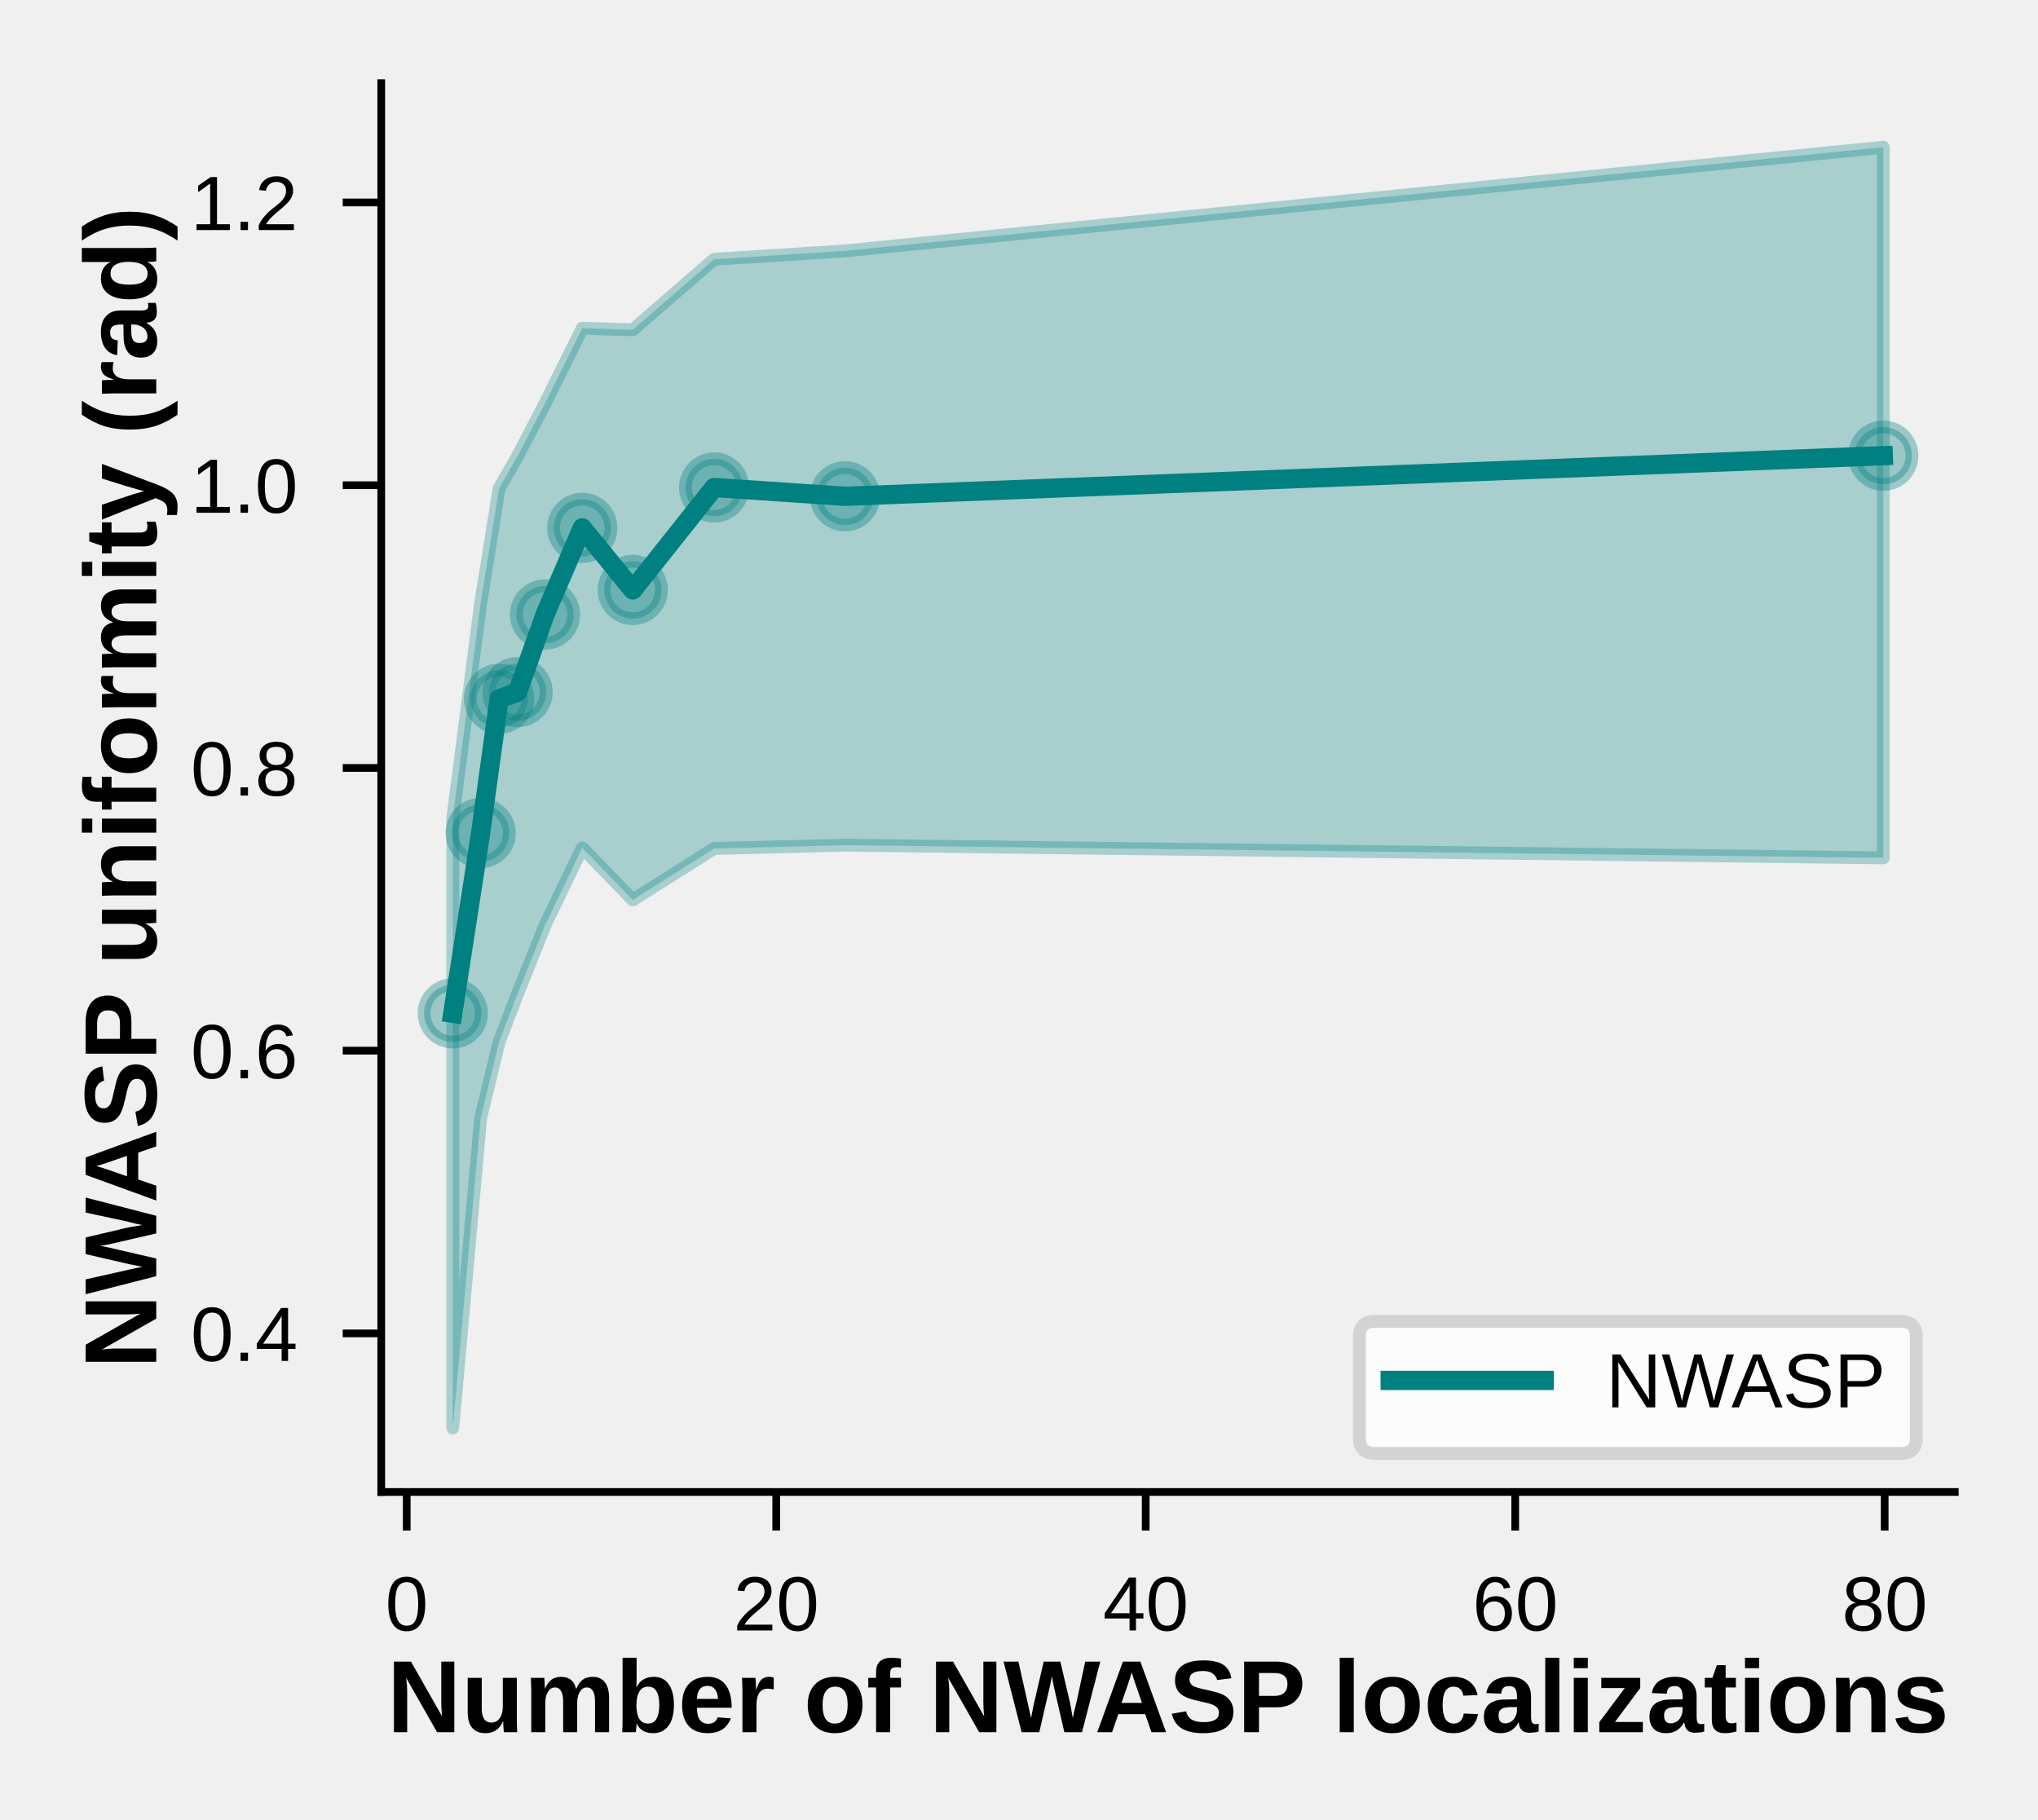
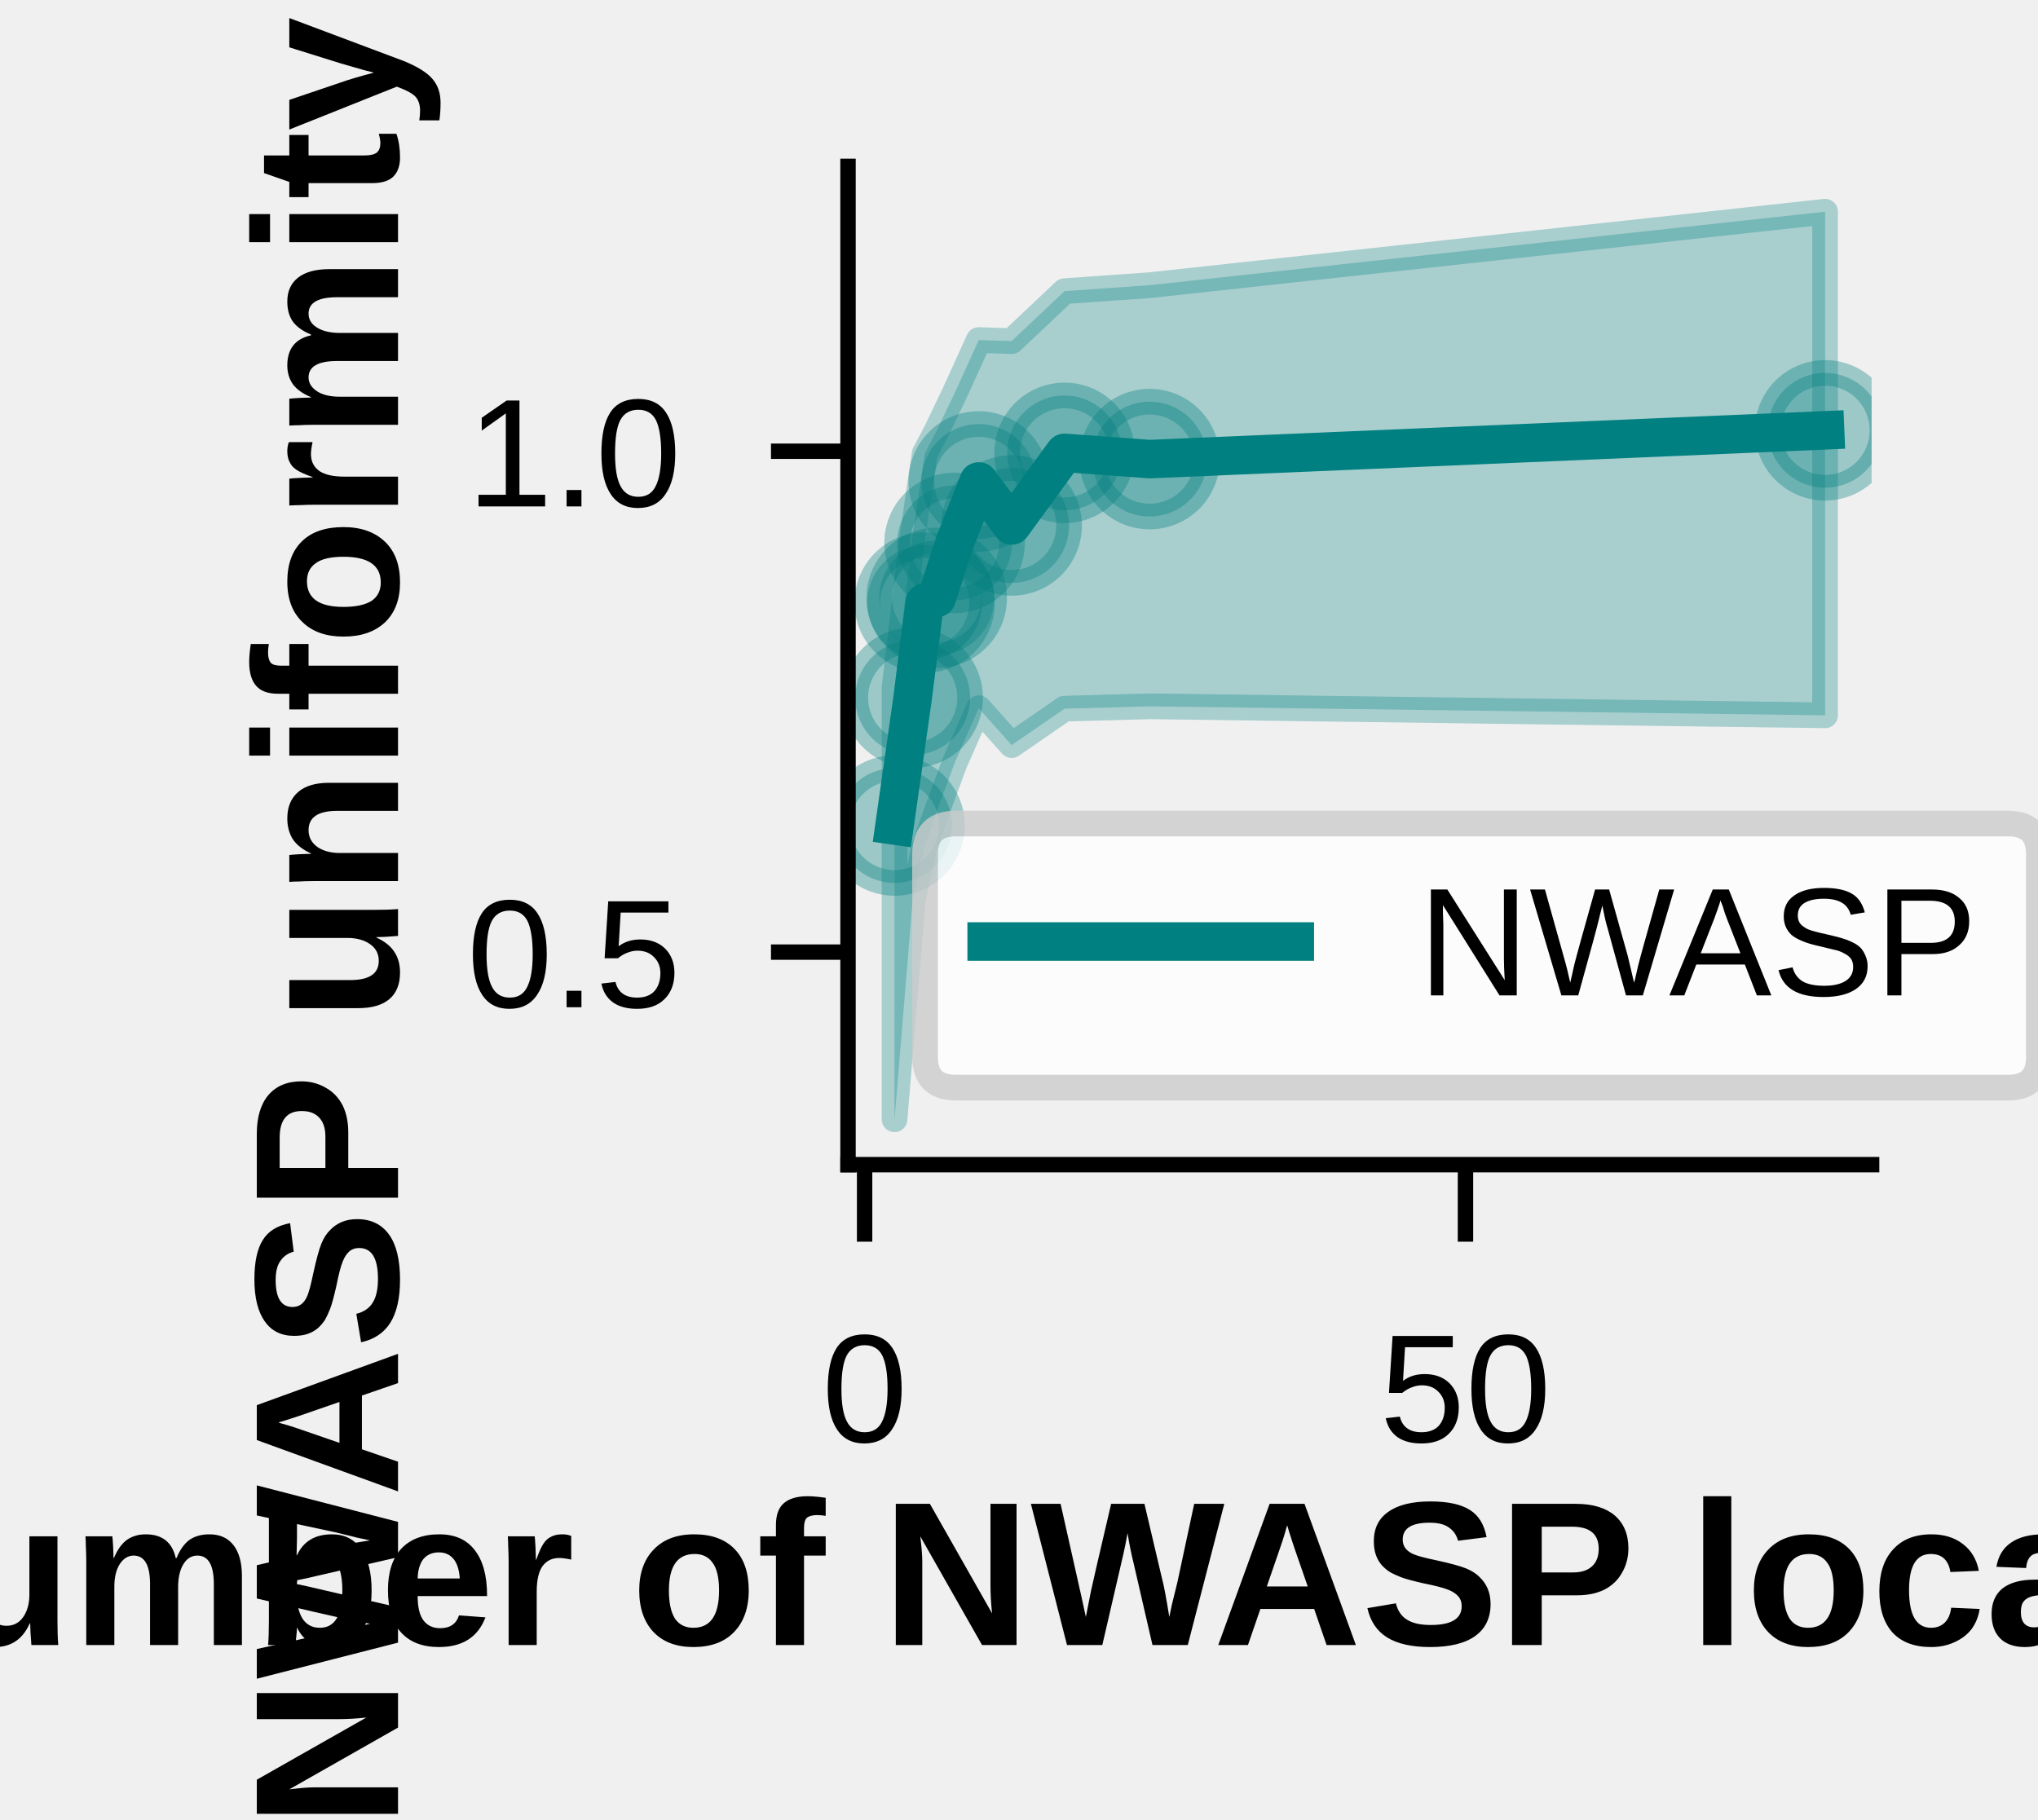
- <svg xmlns="http://www.w3.org/2000/svg" xmlns:xlink="http://www.w3.org/1999/xlink" width="158.74pt" height="141.732pt" viewBox="0 0 158.74 141.732" version="1.1">
+ <svg xmlns="http://www.w3.org/2000/svg" xmlns:xlink="http://www.w3.org/1999/xlink" width="79.37pt" height="70.866pt" viewBox="0 0 79.37 70.866" version="1.1">
  <defs>
    <style type="text/css">*{stroke-linejoin: round; stroke-linecap: butt}</style>
  </defs>
  <g id="figure_1">
    <g id="patch_1">
-       <path d="M 0 141.732  L 158.74 141.732  L 158.74 0  L 0 0  L 0 141.732  z " style="fill: none" />
+       <path d="M 0 70.866  L 79.37 70.866  L 79.37 0  L 0 0  L 0 70.866  z " style="fill: none" />
    </g>
    <g id="axes_1">
      <g id="patch_2">
-         <path d="M 29.696 116.232  L 152.26 116.232  L 152.26 6.48  L 29.696 6.48  L 29.696 116.232  z " style="fill: none" />
+         <path d="M 33.026 45.366  L 72.89 45.366  L 72.89 6.48  L 33.026 6.48  L 33.026 45.366  z " style="fill: none" />
      </g>
      <g id="FillBetweenPolyCollection_1">
        <defs>
-           <path id="m93c8c6539d" d="M 35.267 -77.992  L 35.267 -30.489  L 37.436 -54.611  L 38.875 -60.564  L 40.314 -64.307  L 42.454 -69.652  L 45.352 -75.678  L 49.288 -71.625  L 55.624 -75.632  L 65.81 -75.89  L 146.689 -74.901  L 146.689 -130.264  L 146.689 -130.264  L 65.81 -122.187  L 55.624 -121.533  L 49.288 -116.044  L 45.352 -116.156  L 42.454 -110.304  L 40.314 -106.198  L 38.875 -103.683  L 37.436 -94.73  L 35.267 -77.992  z " style="stroke: #008080; stroke-opacity: 0.3" />
+           <path id="m8012e38f12" d="M 34.838 -44.098  L 34.838 -27.268  L 35.544 -35.814  L 36.012 -37.923  L 36.48 -39.25  L 37.176 -41.143  L 38.118 -43.278  L 39.399 -41.842  L 41.459 -43.262  L 44.772 -43.353  L 71.078 -43.003  L 71.078 -62.619  L 71.078 -62.619  L 44.772 -59.757  L 41.459 -59.525  L 39.399 -57.58  L 38.118 -57.62  L 37.176 -55.547  L 36.48 -54.092  L 36.012 -53.201  L 35.544 -50.029  L 34.838 -44.098  z " style="stroke: #008080; stroke-opacity: 0.3" />
        </defs>
-         <g clip-path="url(#pc8c499c9e1)">
-           <use xlink:href="#m93c8c6539d" x="0" y="141.732" style="fill: #008080; fill-opacity: 0.3; stroke: #008080; stroke-opacity: 0.3" />
+         <g clip-path="url(#p61d9c92a9d)">
+           <use xlink:href="#m8012e38f12" x="0" y="70.866" style="fill: #008080; fill-opacity: 0.3; stroke: #008080; stroke-opacity: 0.3" />
        </g>
      </g>
      <g id="PathCollection_1">
        <defs>
-           <path id="m5f39c5cda3" d="M 0 2.236  C 0.593 2.236 1.162 2 1.581 1.581  C 2 1.162 2.236 0.593 2.236 0  C 2.236 -0.593 2 -1.162 1.581 -1.581  C 1.162 -2 0.593 -2.236 0 -2.236  C -0.593 -2.236 -1.162 -2 -1.581 -1.581  C -2 -1.162 -2.236 -0.593 -2.236 0  C -2.236 0.593 -2 1.162 -1.581 1.581  C -1.162 2 -0.593 2.236 0 2.236  z " style="stroke: #008080; stroke-opacity: 0.35" />
+           <path id="m3fe52bb0df" d="M 0 2.236  C 0.593 2.236 1.162 2 1.581 1.581  C 2 1.162 2.236 0.593 2.236 0  C 2.236 -0.593 2 -1.162 1.581 -1.581  C 1.162 -2 0.593 -2.236 0 -2.236  C -0.593 -2.236 -1.162 -2 -1.581 -1.581  C -2 -1.162 -2.236 -0.593 -2.236 0  C -2.236 0.593 -2 1.162 -1.581 1.581  C -1.162 2 -0.593 2.236 0 2.236  z " style="stroke: #008080; stroke-opacity: 0.35" />
        </defs>
-         <g clip-path="url(#pc8c499c9e1)">
-           <use xlink:href="#m5f39c5cda3" x="35.267" y="78.944" style="fill: #008080; fill-opacity: 0.35; stroke: #008080; stroke-opacity: 0.35" />
-           <use xlink:href="#m5f39c5cda3" x="37.436" y="64.894" style="fill: #008080; fill-opacity: 0.35; stroke: #008080; stroke-opacity: 0.35" />
-           <use xlink:href="#m5f39c5cda3" x="38.875" y="54.44" style="fill: #008080; fill-opacity: 0.35; stroke: #008080; stroke-opacity: 0.35" />
-           <use xlink:href="#m5f39c5cda3" x="40.314" y="53.921" style="fill: #008080; fill-opacity: 0.35; stroke: #008080; stroke-opacity: 0.35" />
-           <use xlink:href="#m5f39c5cda3" x="42.454" y="47.874" style="fill: #008080; fill-opacity: 0.35; stroke: #008080; stroke-opacity: 0.35" />
-           <use xlink:href="#m5f39c5cda3" x="45.352" y="41.123" style="fill: #008080; fill-opacity: 0.35; stroke: #008080; stroke-opacity: 0.35" />
-           <use xlink:href="#m5f39c5cda3" x="49.288" y="45.959" style="fill: #008080; fill-opacity: 0.35; stroke: #008080; stroke-opacity: 0.35" />
-           <use xlink:href="#m5f39c5cda3" x="55.624" y="37.978" style="fill: #008080; fill-opacity: 0.35; stroke: #008080; stroke-opacity: 0.35" />
-           <use xlink:href="#m5f39c5cda3" x="65.81" y="38.664" style="fill: #008080; fill-opacity: 0.35; stroke: #008080; stroke-opacity: 0.35" />
-           <use xlink:href="#m5f39c5cda3" x="146.689" y="35.5" style="fill: #008080; fill-opacity: 0.35; stroke: #008080; stroke-opacity: 0.35" />
+         <g clip-path="url(#p61d9c92a9d)">
+           <use xlink:href="#m3fe52bb0df" x="34.838" y="32.155" style="fill: #008080; fill-opacity: 0.35; stroke: #008080; stroke-opacity: 0.35" />
+           <use xlink:href="#m3fe52bb0df" x="35.544" y="27.176" style="fill: #008080; fill-opacity: 0.35; stroke: #008080; stroke-opacity: 0.35" />
+           <use xlink:href="#m3fe52bb0df" x="36.012" y="23.472" style="fill: #008080; fill-opacity: 0.35; stroke: #008080; stroke-opacity: 0.35" />
+           <use xlink:href="#m3fe52bb0df" x="36.48" y="23.289" style="fill: #008080; fill-opacity: 0.35; stroke: #008080; stroke-opacity: 0.35" />
+           <use xlink:href="#m3fe52bb0df" x="37.176" y="21.146" style="fill: #008080; fill-opacity: 0.35; stroke: #008080; stroke-opacity: 0.35" />
+           <use xlink:href="#m3fe52bb0df" x="38.118" y="18.754" style="fill: #008080; fill-opacity: 0.35; stroke: #008080; stroke-opacity: 0.35" />
+           <use xlink:href="#m3fe52bb0df" x="39.399" y="20.468" style="fill: #008080; fill-opacity: 0.35; stroke: #008080; stroke-opacity: 0.35" />
+           <use xlink:href="#m3fe52bb0df" x="41.459" y="17.64" style="fill: #008080; fill-opacity: 0.35; stroke: #008080; stroke-opacity: 0.35" />
+           <use xlink:href="#m3fe52bb0df" x="44.772" y="17.883" style="fill: #008080; fill-opacity: 0.35; stroke: #008080; stroke-opacity: 0.35" />
+           <use xlink:href="#m3fe52bb0df" x="71.078" y="16.762" style="fill: #008080; fill-opacity: 0.35; stroke: #008080; stroke-opacity: 0.35" />
        </g>
      </g>
      <g id="matplotlib.axis_1">
        <g id="xtick_1">
          <g id="line2d_1">
            <defs>
-               <path id="m133d3db949" d="M 0 0  L 0 3  " style="stroke: #000000; stroke-width: 0.6" />
+               <path id="m5dd2a025d7" d="M 0 0  L 0 3  " style="stroke: #000000; stroke-width: 0.6" />
            </defs>
            <g>
-               <use xlink:href="#m133d3db949" x="31.68" y="116.232" style="stroke: #000000; stroke-width: 0.6" />
+               <use xlink:href="#m5dd2a025d7" x="33.672" y="45.366" style="stroke: #000000; stroke-width: 0.6" />
            </g>
          </g>
          <g id="text_1">
-             <text style="font-size: 6px; font-family: 'Arial'; text-anchor: middle" x="31.68" y="127.027" transform="rotate(-0 31.68021 127.027)">0</text>
+             <text style="font-size: 6px; font-family: 'Arial'; text-anchor: middle" x="33.672" y="56.161" transform="rotate(-0 33.67153 56.16083)">0</text>
          </g>
        </g>
        <g id="xtick_2">
          <g id="line2d_2">
            <g>
-               <use xlink:href="#m133d3db949" x="60.46" y="116.232" style="stroke: #000000; stroke-width: 0.6" />
+               <use xlink:href="#m5dd2a025d7" x="57.073" y="45.366" style="stroke: #000000; stroke-width: 0.6" />
            </g>
          </g>
          <g id="text_2">
-             <text style="font-size: 6px; font-family: 'Arial'; text-anchor: middle" x="60.46" y="127.027" transform="rotate(-0 60.45971 127.027)">20</text>
+             <text style="font-size: 6px; font-family: 'Arial'; text-anchor: middle" x="57.073" y="56.161" transform="rotate(-0 57.07281 56.16083)">50</text>
          </g>
        </g>
-         <g id="xtick_3">
-           <g id="line2d_3">
-             <g>
-               <use xlink:href="#m133d3db949" x="89.239" y="116.232" style="stroke: #000000; stroke-width: 0.6" />
-             </g>
-           </g>
-           <g id="text_3">
-             <text style="font-size: 6px; font-family: 'Arial'; text-anchor: middle" x="89.239" y="127.027" transform="rotate(-0 89.23921 127.027)">40</text>
-           </g>
-         </g>
-         <g id="xtick_4">
-           <g id="line2d_4">
-             <g>
-               <use xlink:href="#m133d3db949" x="118.019" y="116.232" style="stroke: #000000; stroke-width: 0.6" />
-             </g>
-           </g>
-           <g id="text_4">
-             <text style="font-size: 6px; font-family: 'Arial'; text-anchor: middle" x="118.019" y="127.027" transform="rotate(-0 118.0187 127.027)">60</text>
-           </g>
-         </g>
-         <g id="xtick_5">
-           <g id="line2d_5">
-             <g>
-               <use xlink:href="#m133d3db949" x="146.798" y="116.232" style="stroke: #000000; stroke-width: 0.6" />
-             </g>
-           </g>
-           <g id="text_5">
-             <text style="font-size: 6px; font-family: 'Arial'; text-anchor: middle" x="146.798" y="127.027" transform="rotate(-0 146.7982 127.027)">80</text>
-           </g>
-         </g>
-         <g id="text_6">
-           <text style="font-weight: 700; font-size: 8px; font-family: 'Arial'; text-anchor: middle" x="90.978" y="134.946" transform="rotate(-0 90.9782 134.9457)">Number of NWASP localizations</text>
+         <g id="text_3">
+           <text style="font-weight: 700; font-size: 8px; font-family: 'Arial'; text-anchor: middle" x="52.958" y="64.08" transform="rotate(-0 52.95816 64.07958)">Number of NWASP localizations</text>
        </g>
      </g>
      <g id="matplotlib.axis_2">
        <g id="ytick_1">
-           <g id="line2d_6">
+           <g id="line2d_3">
            <defs>
-               <path id="mfa49d435b2" d="M 0 0  L -3 0  " style="stroke: #000000; stroke-width: 0.6" />
+               <path id="mea77cc2877" d="M 0 0  L -3 0  " style="stroke: #000000; stroke-width: 0.6" />
            </defs>
            <g>
-               <use xlink:href="#mfa49d435b2" x="29.696" y="103.877" style="stroke: #000000; stroke-width: 0.6" />
+               <use xlink:href="#mea77cc2877" x="33.026" y="37.087" style="stroke: #000000; stroke-width: 0.6" />
            </g>
          </g>
-           <g id="text_7">
-             <text style="font-size: 6px; font-family: 'Arial'; text-anchor: end" x="23.196" y="106.024" transform="rotate(-0 23.19625 106.024)">0.4</text>
+           <g id="text_4">
+             <text style="font-size: 6px; font-family: 'Arial'; text-anchor: end" x="26.526" y="39.234" transform="rotate(-0 26.52625 39.23385)">0.5</text>
          </g>
        </g>
        <g id="ytick_2">
-           <g id="line2d_7">
+           <g id="line2d_4">
            <g>
-               <use xlink:href="#mfa49d435b2" x="29.696" y="81.851" style="stroke: #000000; stroke-width: 0.6" />
+               <use xlink:href="#mea77cc2877" x="33.026" y="17.577" style="stroke: #000000; stroke-width: 0.6" />
            </g>
          </g>
-           <g id="text_8">
-             <text style="font-size: 6px; font-family: 'Arial'; text-anchor: end" x="23.196" y="83.998" transform="rotate(-0 23.19625 83.99834)">0.6</text>
+           <g id="text_5">
+             <text style="font-size: 6px; font-family: 'Arial'; text-anchor: end" x="26.526" y="19.724" transform="rotate(-0 26.52625 19.72417)">1.0</text>
          </g>
        </g>
-         <g id="ytick_3">
-           <g id="line2d_8">
-             <g>
-               <use xlink:href="#mfa49d435b2" x="29.696" y="59.825" style="stroke: #000000; stroke-width: 0.6" />
-             </g>
-           </g>
-           <g id="text_9">
-             <text style="font-size: 6px; font-family: 'Arial'; text-anchor: end" x="23.196" y="61.973" transform="rotate(-0 23.19625 61.97269)">0.8</text>
-           </g>
-         </g>
-         <g id="ytick_4">
-           <g id="line2d_9">
-             <g>
-               <use xlink:href="#mfa49d435b2" x="29.696" y="37.8" style="stroke: #000000; stroke-width: 0.6" />
-             </g>
-           </g>
-           <g id="text_10">
-             <text style="font-size: 6px; font-family: 'Arial'; text-anchor: end" x="23.196" y="39.947" transform="rotate(-0 23.19625 39.94704)">1.0</text>
-           </g>
-         </g>
-         <g id="ytick_5">
-           <g id="line2d_10">
-             <g>
-               <use xlink:href="#mfa49d435b2" x="29.696" y="15.774" style="stroke: #000000; stroke-width: 0.6" />
-             </g>
-           </g>
-           <g id="text_11">
-             <text style="font-size: 6px; font-family: 'Arial'; text-anchor: end" x="23.196" y="17.921" transform="rotate(-0 23.19625 17.92139)">1.2</text>
-           </g>
-         </g>
-         <g id="text_12">
-           <text style="font-weight: 700; font-size: 8px; font-family: 'Arial'; text-anchor: middle" x="12.172" y="61.356" transform="rotate(-90 12.1725 61.35614)">NWASP uniformity (rad)</text>
+         <g id="text_6">
+           <text style="font-weight: 700; font-size: 8px; font-family: 'Arial'; text-anchor: middle" x="15.502" y="25.923" transform="rotate(-90 15.5025 25.92307)">NWASP uniformity (rad)</text>
        </g>
      </g>
-       <g id="line2d_11">
-         <path d="M 35.267 78.944  L 37.436 64.894  L 38.875 54.44  L 40.314 53.921  L 42.454 47.874  L 45.352 41.123  L 49.288 45.959  L 55.624 37.978  L 65.81 38.664  L 146.689 35.5  " clip-path="url(#pc8c499c9e1)" style="fill: none; stroke: #008080; stroke-width: 1.5; stroke-linecap: square" />
+       <g id="line2d_5">
+         <path d="M 34.838 32.155  L 35.544 27.176  L 36.012 23.472  L 36.48 23.289  L 37.176 21.146  L 38.118 18.754  L 39.399 20.468  L 41.459 17.64  L 44.772 17.883  L 71.078 16.762  " clip-path="url(#p61d9c92a9d)" style="fill: none; stroke: #008080; stroke-width: 1.5; stroke-linecap: square" />
      </g>
      <g id="patch_3">
-         <path d="M 29.696 116.232  L 29.696 6.48  " style="fill: none; stroke: #000000; stroke-width: 0.6; stroke-linejoin: miter; stroke-linecap: square" />
+         <path d="M 33.026 45.366  L 33.026 6.48  " style="fill: none; stroke: #000000; stroke-width: 0.6; stroke-linejoin: miter; stroke-linecap: square" />
      </g>
      <g id="patch_4">
-         <path d="M 29.696 116.232  L 152.26 116.232  " style="fill: none; stroke: #000000; stroke-width: 0.6; stroke-linejoin: miter; stroke-linecap: square" />
+         <path d="M 33.026 45.366  L 72.89 45.366  " style="fill: none; stroke: #000000; stroke-width: 0.6; stroke-linejoin: miter; stroke-linecap: square" />
      </g>
      <g id="legend_1">
        <g id="patch_5">
-           <path d="M 107.082 113.232  L 148.06 113.232  Q 149.26 113.232 149.26 112.032  L 149.26 104.145  Q 149.26 102.945 148.06 102.945  L 107.082 102.945  Q 105.882 102.945 105.882 104.145  L 105.882 112.032  Q 105.882 113.232 107.082 113.232  z " style="fill: #ffffff; opacity: 0.8; stroke: #cccccc; stroke-linejoin: miter" />
+           <path d="M 37.226 42.366  L 78.204 42.366  Q 79.404 42.366 79.404 41.166  L 79.404 33.279  Q 79.404 32.079 78.204 32.079  L 37.226 32.079  Q 36.026 32.079 36.026 33.279  L 36.026 41.166  Q 36.026 42.366 37.226 42.366  z " style="fill: #ffffff; opacity: 0.8; stroke: #cccccc; stroke-linejoin: miter" />
        </g>
-         <g id="line2d_12">
-           <path d="M 108.282 107.54  L 114.282 107.54  L 120.282 107.54  " style="fill: none; stroke: #008080; stroke-width: 1.5; stroke-linecap: square" />
+         <g id="line2d_6">
+           <path d="M 38.426 36.674  L 44.426 36.674  L 50.426 36.674  " style="fill: none; stroke: #008080; stroke-width: 1.5; stroke-linecap: square" />
        </g>
-         <g id="text_13">
-           <text style="font-size: 6px; font-family: 'Arial'; text-anchor: start" x="125.082" y="109.64" transform="rotate(-0 125.082 109.6398)">NWASP</text>
+         <g id="text_7">
+           <text style="font-size: 6px; font-family: 'Arial'; text-anchor: start" x="55.226" y="38.774" transform="rotate(-0 55.22625 38.77364)">NWASP</text>
        </g>
      </g>
    </g>
  </g>
  <defs>
-     <clipPath id="pc8c499c9e1">
-       <rect x="29.696" y="6.48" width="122.564" height="109.752" />
+     <clipPath id="p61d9c92a9d">
+       <rect x="33.026" y="6.48" width="39.864" height="38.886" />
    </clipPath>
  </defs>
</svg>
